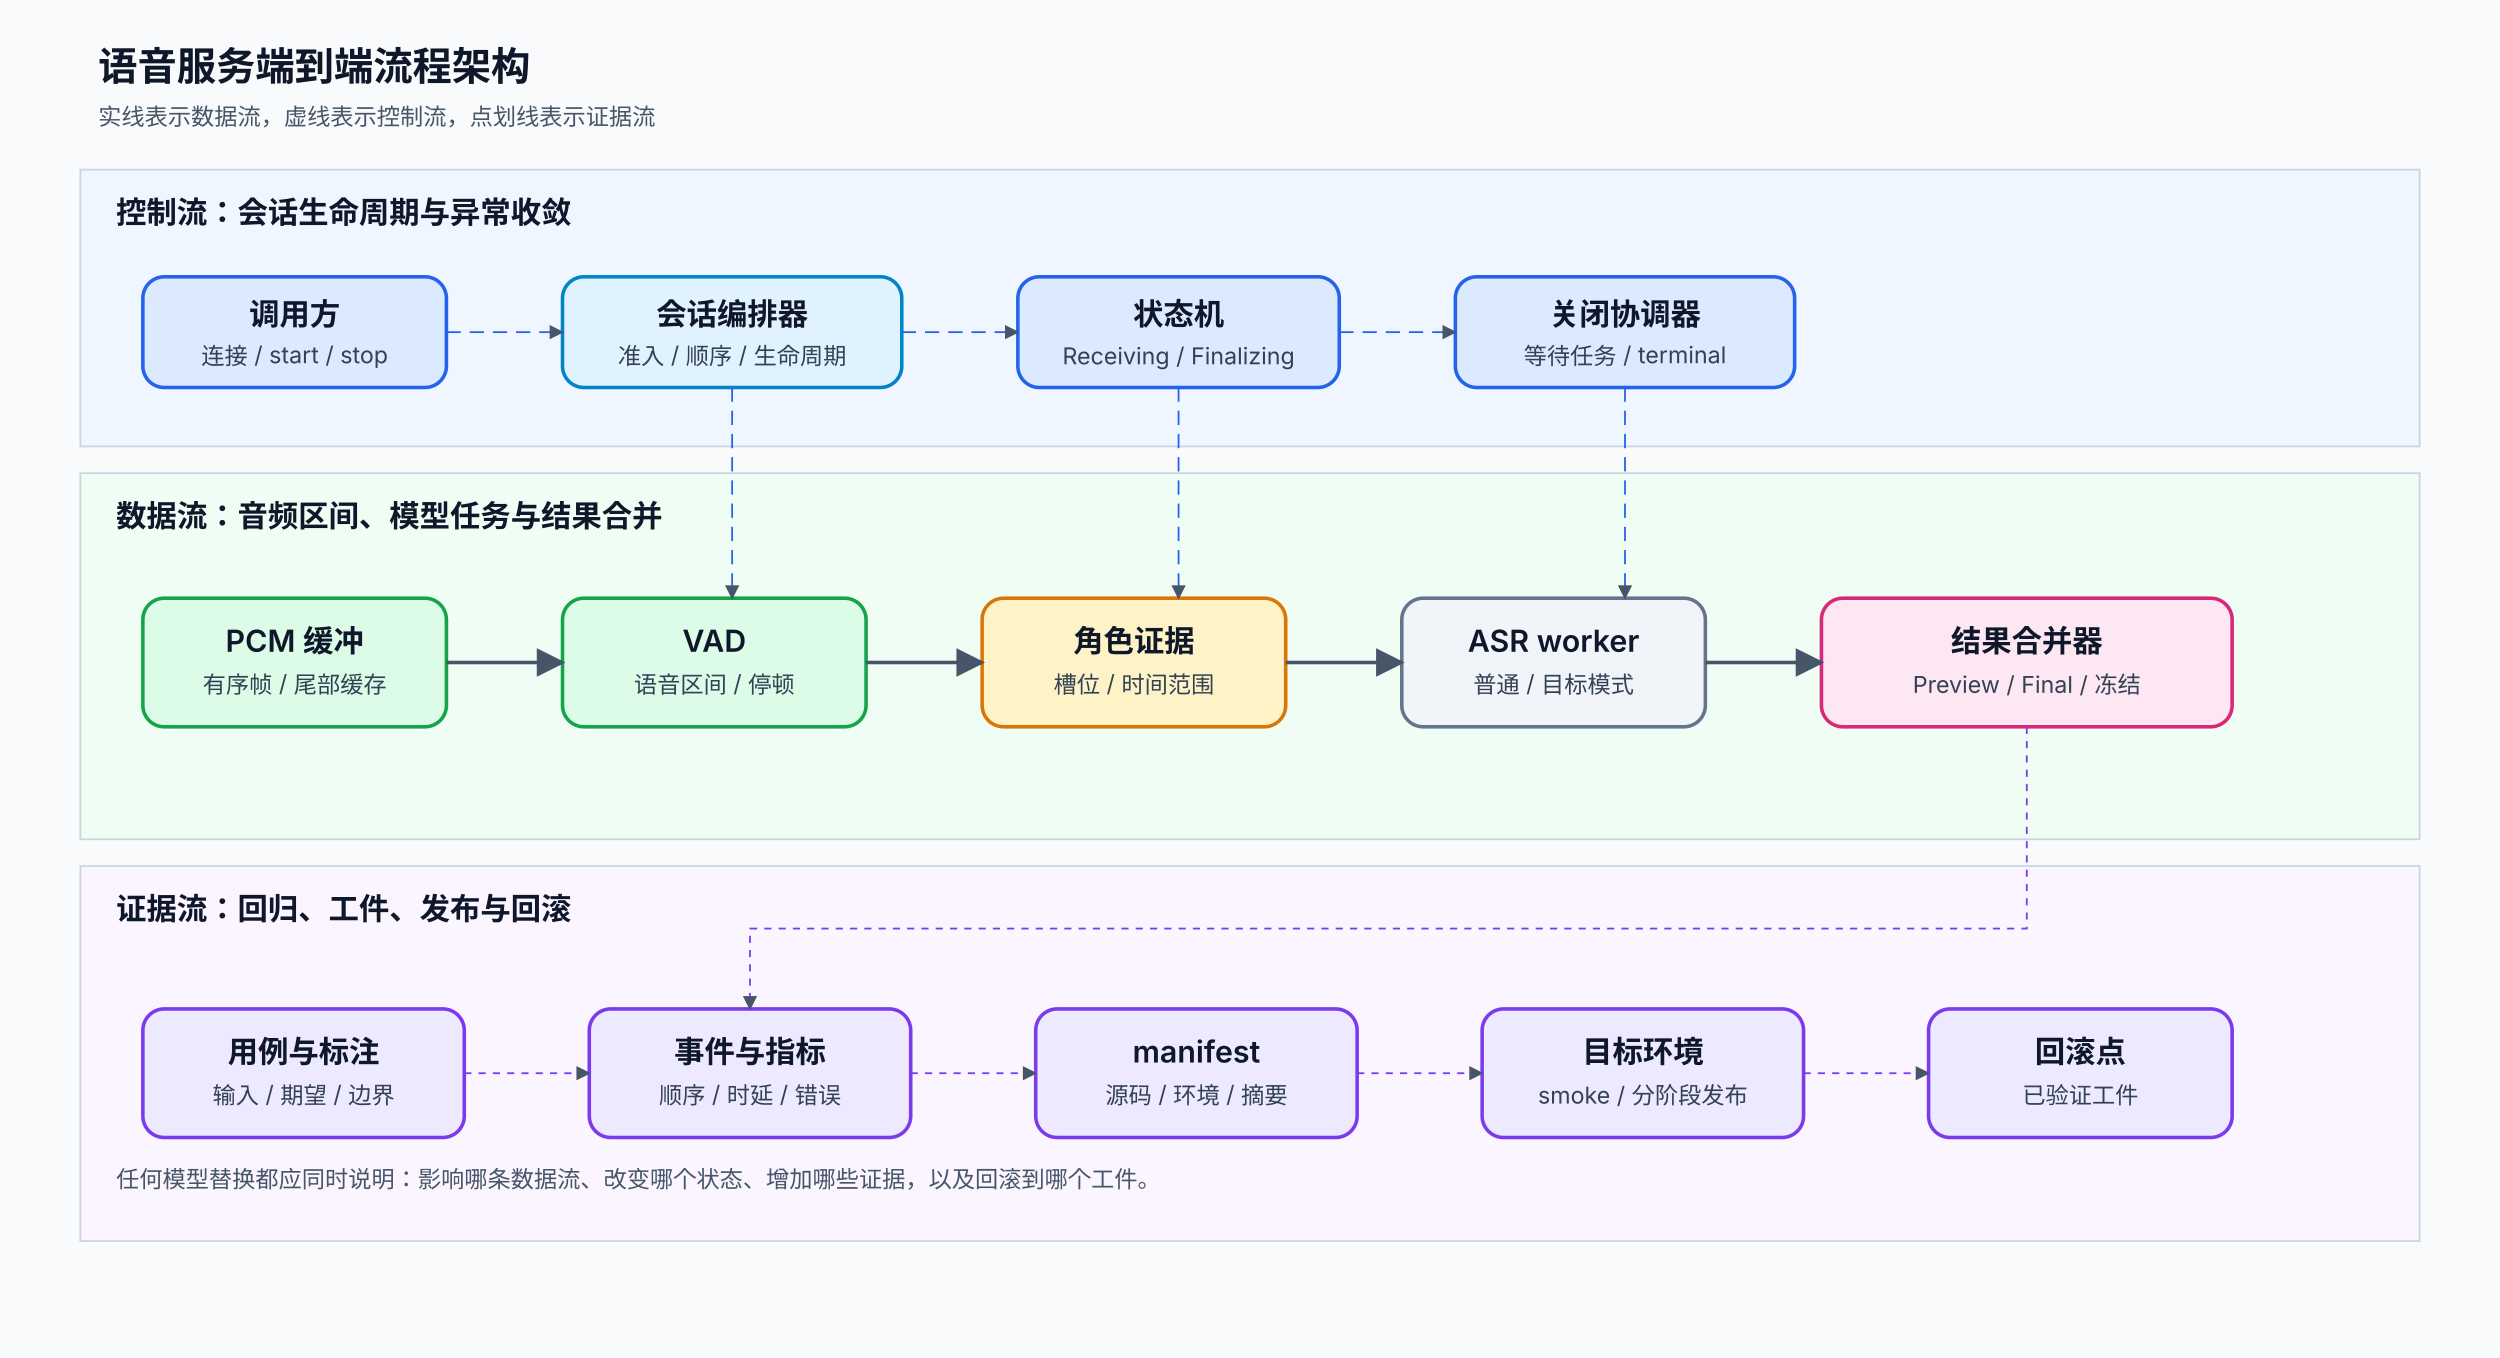
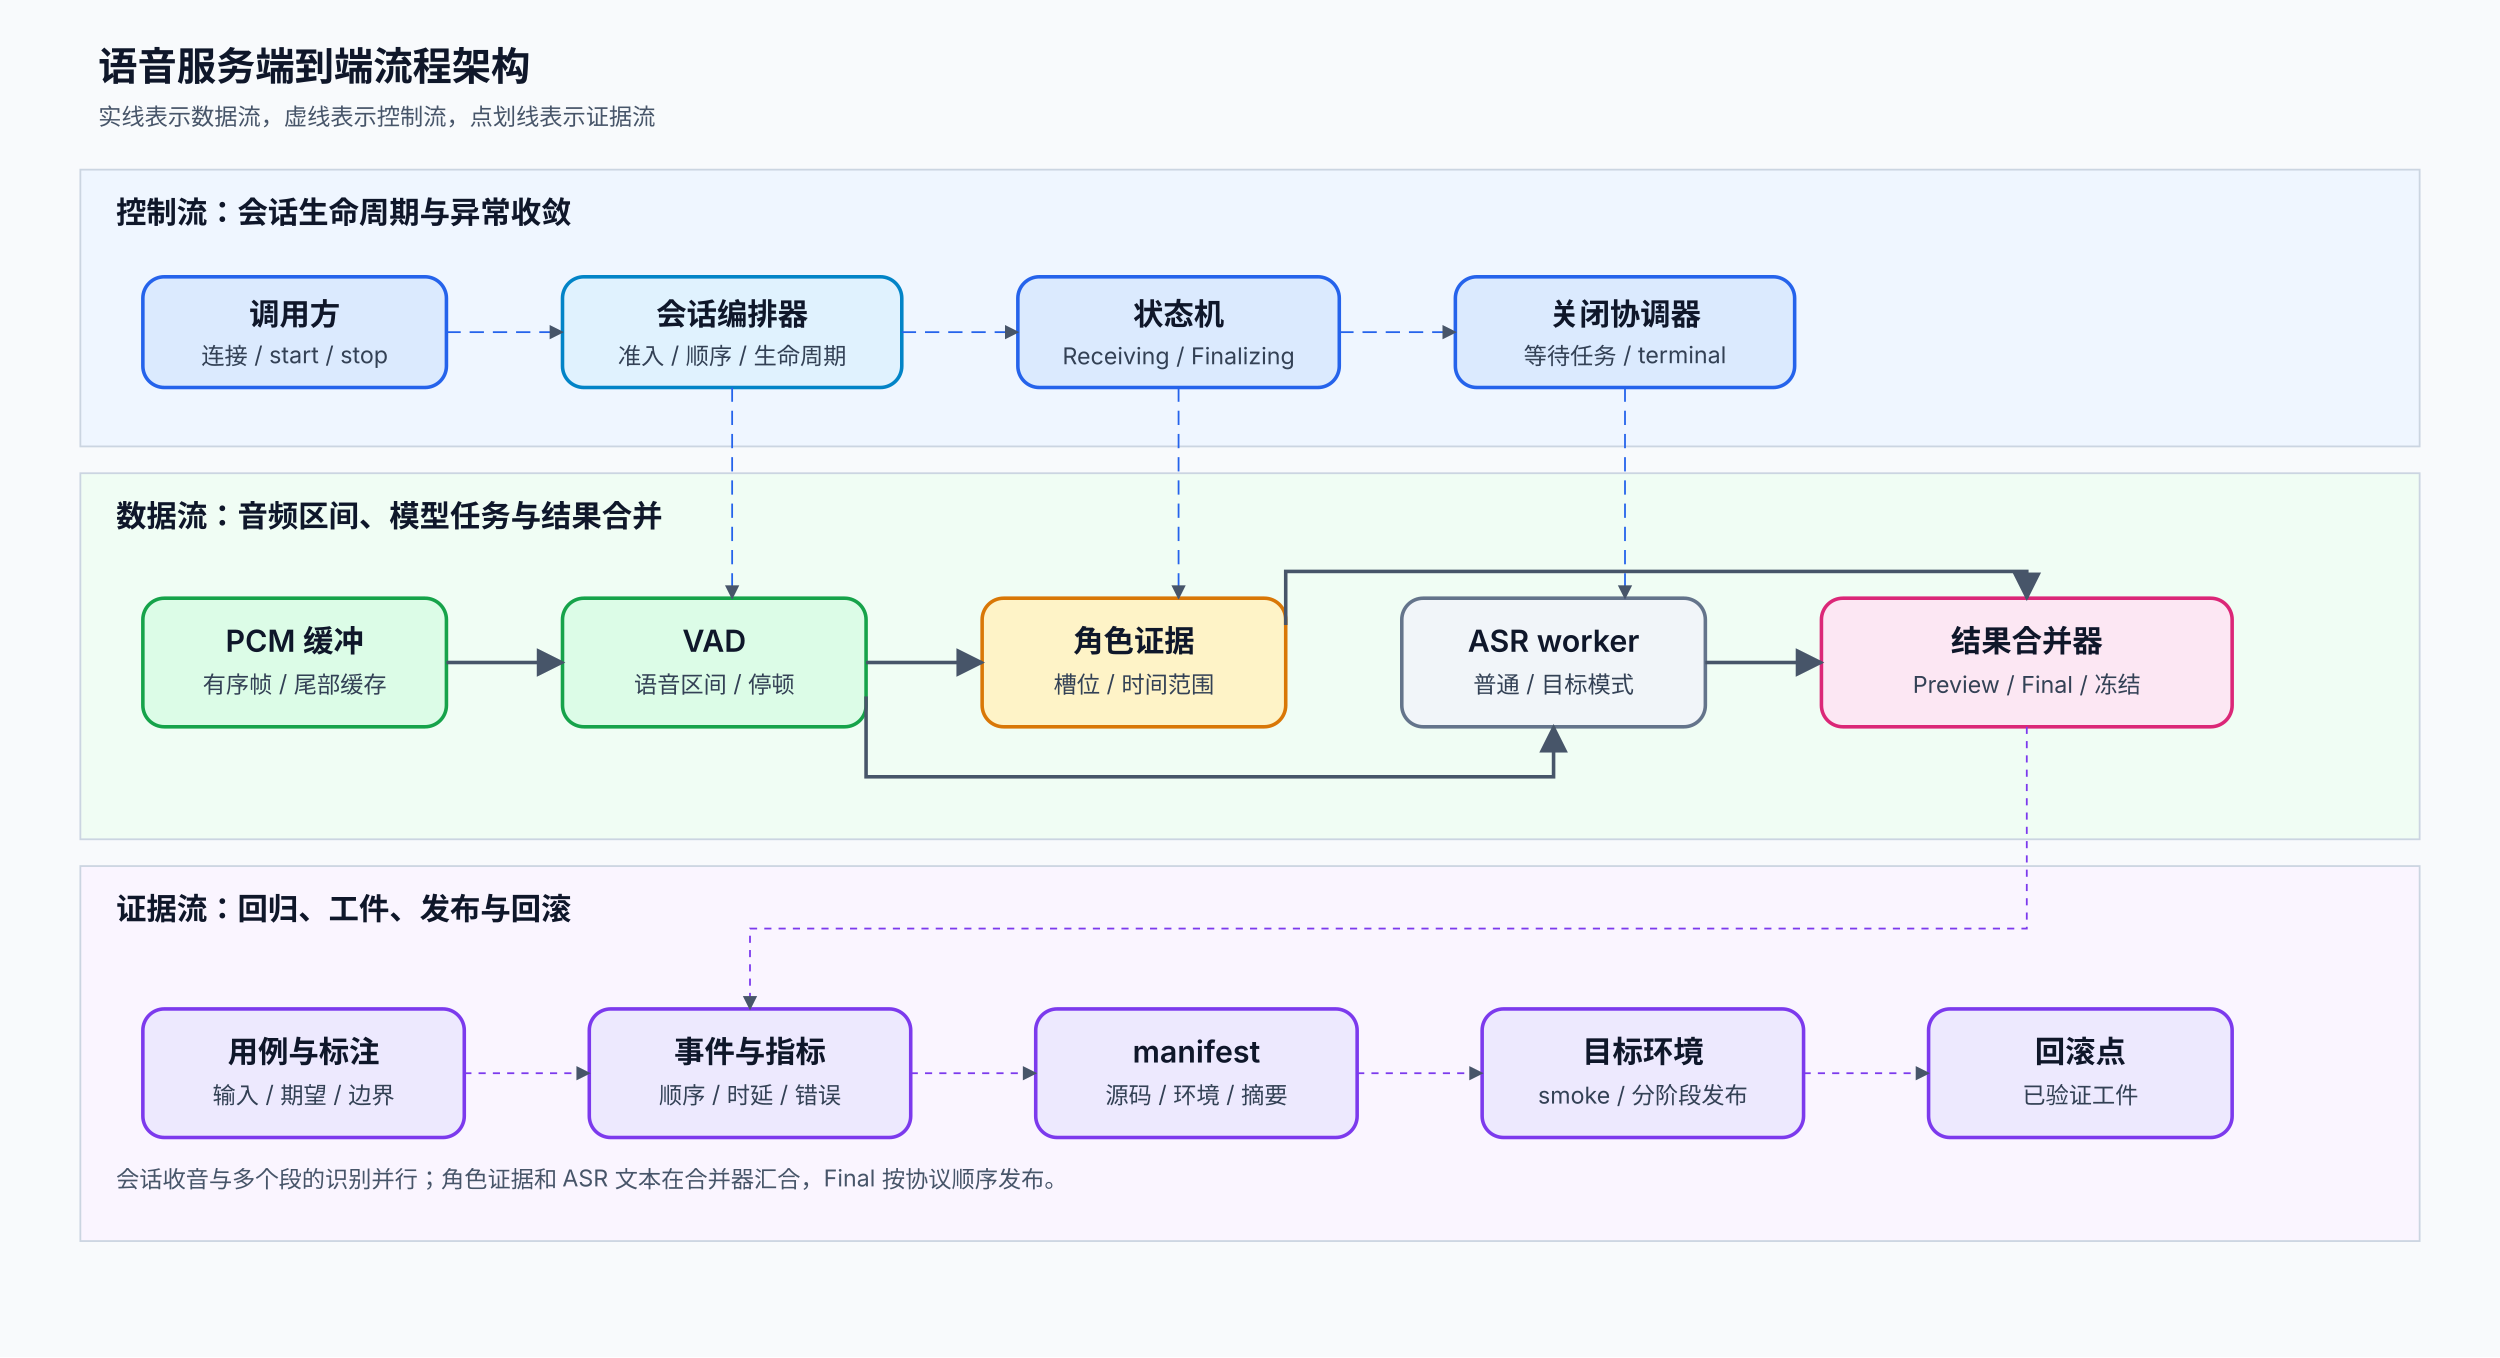
<svg xmlns="http://www.w3.org/2000/svg" width="1400" height="760" viewBox="0 0 1400 760" role="img" aria-labelledby="title desc">
  <defs>
    <marker id="arrow" viewBox="0 0 10 10" refX="9" refY="5" markerWidth="8" markerHeight="8" orient="auto">
      <path d="M 0 0 L 10 5 L 0 10 z" fill="#475569" />
    </marker>
    <style>
      .lane{stroke:#cbd5e1;stroke-width:1}.box{stroke-width:2;rx:12;ry:12}.head{font:600 22px -apple-system,BlinkMacSystemFont,"Segoe UI","PingFang SC",sans-serif;fill:#0f172a}.node{font:600 17px -apple-system,BlinkMacSystemFont,"Segoe UI","PingFang SC",sans-serif;fill:#0f172a}.sub{font:13px -apple-system,BlinkMacSystemFont,"Segoe UI","PingFang SC",sans-serif;fill:#334155}.note{font:13px -apple-system,BlinkMacSystemFont,"Segoe UI","PingFang SC",sans-serif;fill:#475569}.edge{stroke:#475569;stroke-width:2;fill:none;marker-end:url(#arrow)}.control{stroke:#2563eb;stroke-dasharray:8 5;fill:none;marker-end:url(#arrow)}.evidence{stroke:#7c3aed;stroke-dasharray:4 4;fill:none;marker-end:url(#arrow)}
    </style>
  </defs>
  <rect width="1400" height="760" fill="#f8fafc" />
  <text x="55" y="45" class="head">语音服务端到端流程架构</text>
  <text x="55" y="70" class="note">实线表示数据流，虚线表示控制流，点划线表示证据流</text>
  <rect x="45" y="95" width="1310" height="155" fill="#eff6ff" class="lane" />
  <rect x="45" y="265" width="1310" height="205" fill="#f0fdf4" class="lane" />
  <rect x="45" y="485" width="1310" height="210" fill="#faf5ff" class="lane" />
  <text x="65" y="125" class="node">控制流：会话生命周期与异常收敛</text>
  <text x="65" y="295" class="node">数据流：音频区间、模型任务与结果合并</text>
  <text x="65" y="515" class="node">证据流：回归、工件、发布与回滚</text>
  <rect x="80" y="155" width="170" height="62" fill="#dbeafe" stroke="#2563eb" class="box" />
  <text x="165" y="182" text-anchor="middle" class="node">调用方</text>
  <text x="165" y="204" text-anchor="middle" class="sub">连接 / start / stop</text>
  <rect x="315" y="155" width="190" height="62" fill="#e0f2fe" stroke="#0284c7" class="box" />
  <text x="410" y="182" text-anchor="middle" class="node">会话编排器</text>
  <text x="410" y="204" text-anchor="middle" class="sub">准入 / 顺序 / 生命周期</text>
  <rect x="570" y="155" width="180" height="62" fill="#dbeafe" stroke="#2563eb" class="box" />
  <text x="660" y="182" text-anchor="middle" class="node">状态机</text>
  <text x="660" y="204" text-anchor="middle" class="sub">Receiving / Finalizing</text>
  <rect x="815" y="155" width="190" height="62" fill="#dbeafe" stroke="#2563eb" class="box" />
  <text x="910" y="182" text-anchor="middle" class="node">关闭协调器</text>
  <text x="910" y="204" text-anchor="middle" class="sub">等待任务 / terminal</text>
  <path d="M250 186 H315" class="control" />
  <path d="M505 186 H570" class="control" />
  <path d="M750 186 H815" class="control" />
  <rect x="80" y="335" width="170" height="72" fill="#dcfce7" stroke="#16a34a" class="box" />
  <text x="165" y="365" text-anchor="middle" class="node">PCM 缓冲</text>
  <text x="165" y="388" text-anchor="middle" class="sub">有序帧 / 尾部缓存</text>
  <rect x="315" y="335" width="170" height="72" fill="#dcfce7" stroke="#16a34a" class="box" />
  <text x="400" y="365" text-anchor="middle" class="node">VAD</text>
  <text x="400" y="388" text-anchor="middle" class="sub">语音区间 / 停顿</text>
  <rect x="550" y="335" width="170" height="72" fill="#fef3c7" stroke="#d97706" class="box" />
  <text x="635" y="365" text-anchor="middle" class="node">角色证据</text>
  <text x="635" y="388" text-anchor="middle" class="sub">槽位 / 时间范围</text>
  <rect x="785" y="335" width="170" height="72" fill="#f1f5f9" stroke="#64748b" class="box" />
  <text x="870" y="365" text-anchor="middle" class="node">ASR worker</text>
  <text x="870" y="388" text-anchor="middle" class="sub">普通 / 目标模式</text>
  <rect x="1020" y="335" width="230" height="72" fill="#fce7f3" stroke="#db2777" class="box" />
  <text x="1135" y="365" text-anchor="middle" class="node">结果合并器</text>
  <text x="1135" y="388" text-anchor="middle" class="sub">Preview / Final / 冻结</text>
  <path d="M250 371 H315" class="edge" />
  <path d="M485 371 H550" class="edge" />
-   <path d="M720 371 H785" class="edge" />
+   <path d="M485 390 V435 H870 V407" class="edge" />
+   <path d="M720 350 V320 H1135 V335" class="edge" />
  <path d="M955 371 H1020" class="edge" />
  <path d="M410 217 V335" class="control" />
  <path d="M660 217 V335" class="control" />
  <path d="M910 217 V335" class="control" />
  <rect x="80" y="565" width="180" height="72" fill="#ede9fe" stroke="#7c3aed" class="box" />
  <text x="170" y="595" text-anchor="middle" class="node">用例与标注</text>
  <text x="170" y="618" text-anchor="middle" class="sub">输入 / 期望 / 边界</text>
  <rect x="330" y="565" width="180" height="72" fill="#ede9fe" stroke="#7c3aed" class="box" />
  <text x="420" y="595" text-anchor="middle" class="node">事件与指标</text>
  <text x="420" y="618" text-anchor="middle" class="sub">顺序 / 时延 / 错误</text>
  <rect x="580" y="565" width="180" height="72" fill="#ede9fe" stroke="#7c3aed" class="box" />
  <text x="670" y="595" text-anchor="middle" class="node">manifest</text>
  <text x="670" y="618" text-anchor="middle" class="sub">源码 / 环境 / 摘要</text>
  <rect x="830" y="565" width="180" height="72" fill="#ede9fe" stroke="#7c3aed" class="box" />
  <text x="920" y="595" text-anchor="middle" class="node">目标环境</text>
  <text x="920" y="618" text-anchor="middle" class="sub">smoke / 分阶段发布</text>
  <rect x="1080" y="565" width="170" height="72" fill="#ede9fe" stroke="#7c3aed" class="box" />
  <text x="1165" y="595" text-anchor="middle" class="node">回滚点</text>
  <text x="1165" y="618" text-anchor="middle" class="sub">已验证工件</text>
  <path d="M260 601 H330" class="evidence" />
  <path d="M510 601 H580" class="evidence" />
  <path d="M760 601 H830" class="evidence" />
  <path d="M1010 601 H1080" class="evidence" />
  <path d="M1135 407 V520 H420 V565" class="evidence" />
-   <text x="65" y="665" class="note">任何模型替换都应同时说明：影响哪条数据流、改变哪个状态、增加哪些证据，以及回滚到哪个工件。</text>
+   <text x="65" y="665" class="note">会话收音与多个段的识别并行；角色证据和 ASR 文本在合并器汇合，Final 按协议顺序发布。</text>
</svg>
